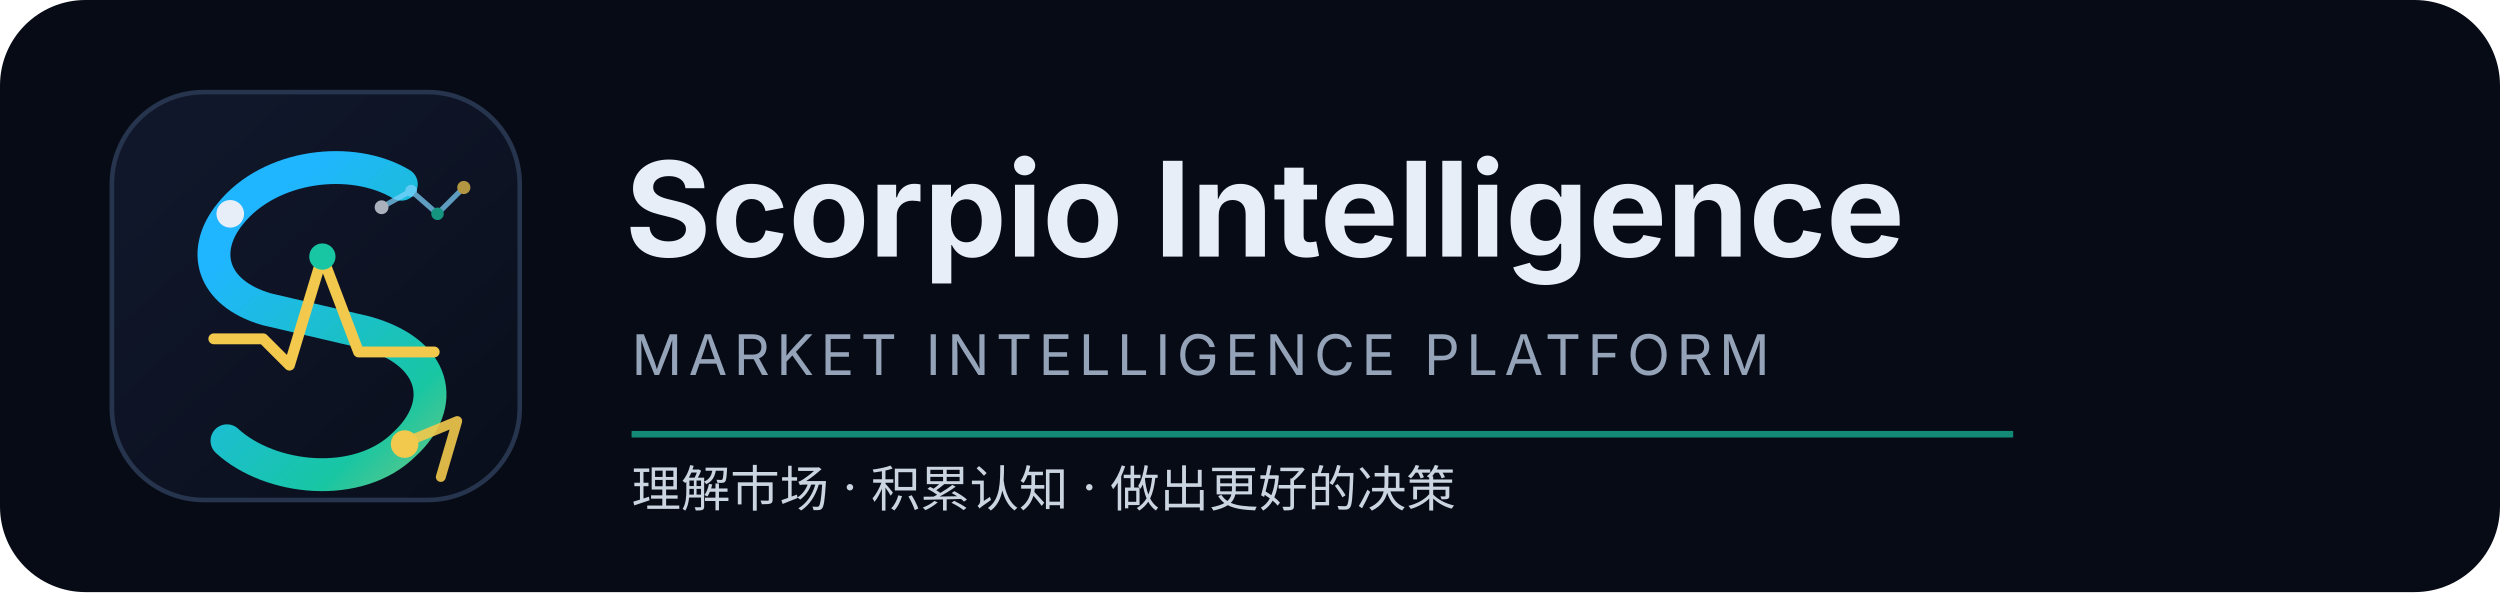
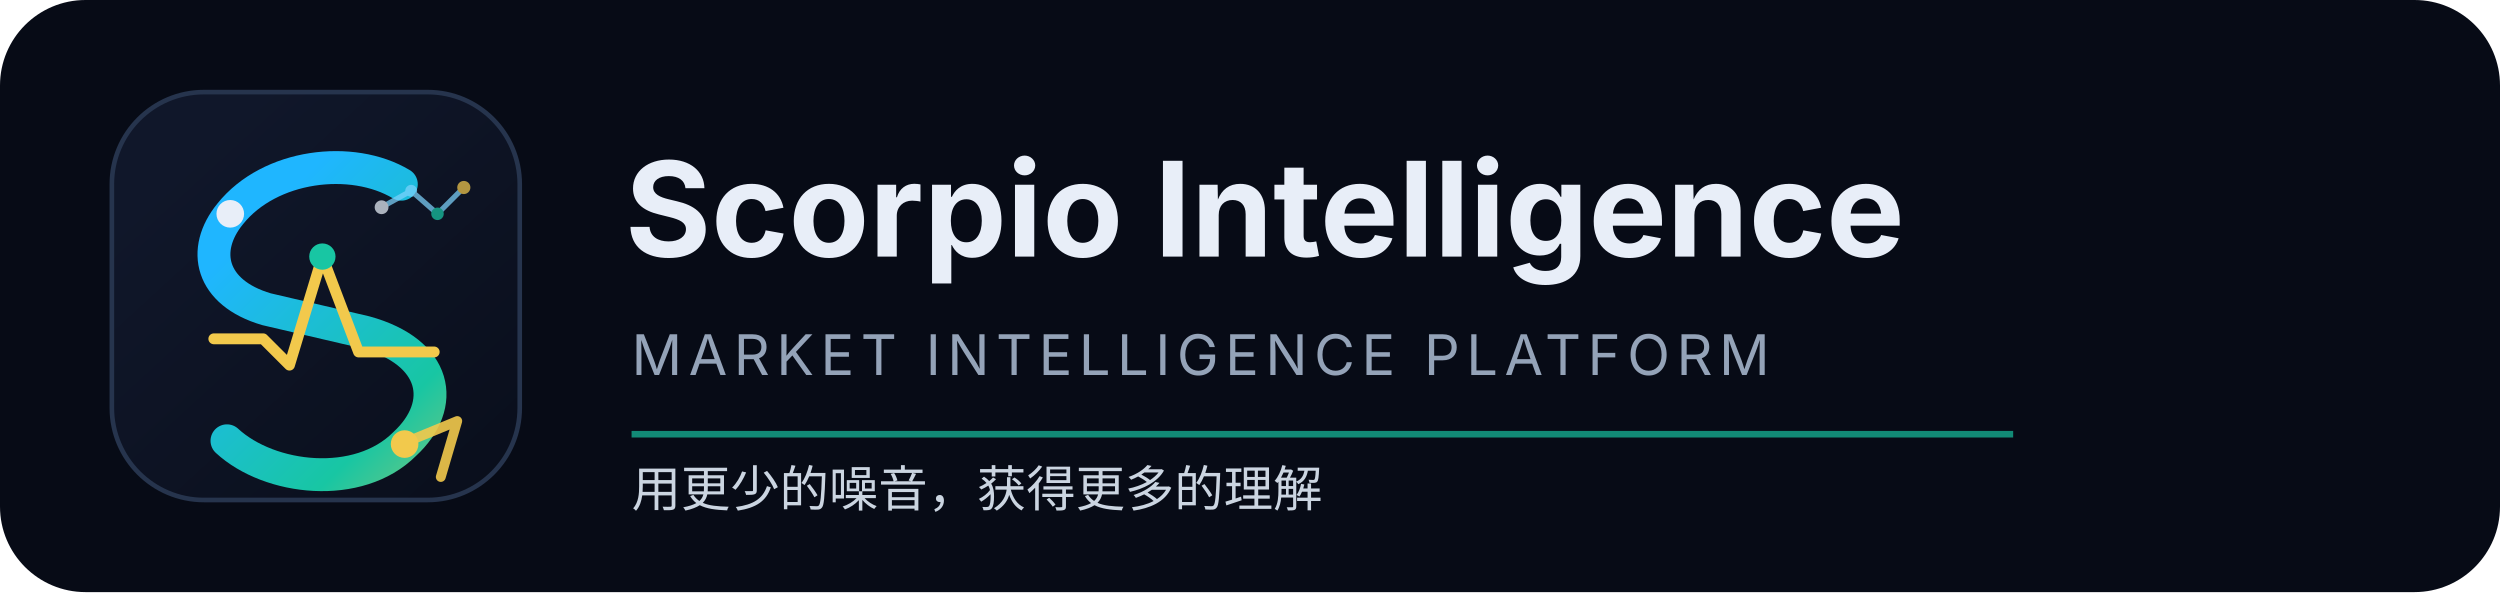
<svg xmlns="http://www.w3.org/2000/svg" viewBox="0 0 760 180" role="img" aria-labelledby="title desc">
  <defs>
    <linearGradient id="sOrbit" x1="42" y1="42" x2="138" y2="138" gradientUnits="userSpaceOnUse">
      <stop offset="0" stop-color="#1FB6FF" />
      <stop offset="0.52" stop-color="#18C6A3" />
      <stop offset="1" stop-color="#F2C94C" />
    </linearGradient>
    <linearGradient id="panel" x1="24" y1="18" x2="156" y2="162" gradientUnits="userSpaceOnUse">
      <stop offset="0" stop-color="#10172A" />
      <stop offset="1" stop-color="#070B16" />
    </linearGradient>
  </defs>
  <rect width="760" height="180" rx="26" fill="#070B16" />
  <g transform="translate(34 28)">
    <rect width="124" height="124" rx="28" fill="url(#panel)" stroke="#26344D" stroke-width="1.4" />
    <path d="M88 28C73 19 48 22 36 37C27 48 30 61 47 66L77 73C99 79 102 95 89 107C75 121 48 118 35 106" fill="none" stroke="url(#sOrbit)" stroke-width="10" stroke-linecap="round" stroke-linejoin="round" />
    <path d="M31 75H46L54 83L64 50L75 79H98" fill="none" stroke="#F2C94C" stroke-width="3.3" stroke-linecap="round" stroke-linejoin="round" />
    <path d="M88 107L105 100L100 117" fill="none" stroke="#F2C94C" stroke-opacity="0.9" stroke-width="3" stroke-linecap="round" stroke-linejoin="round" />
    <g opacity="0.72">
      <path d="M82 35L91 30L99 37L107 29" fill="none" stroke="#7DD3FC" stroke-width="1.6" stroke-linecap="round" stroke-linejoin="round" />
      <circle cx="82" cy="35" r="2.1" fill="#E8EEF8" />
      <circle cx="91" cy="30" r="1.8" fill="#7DD3FC" />
      <circle cx="99" cy="37" r="1.9" fill="#18C6A3" />
      <circle cx="107" cy="29" r="2" fill="#F2C94C" />
    </g>
    <circle cx="36" cy="37" r="4.2" fill="#E8EEF8" />
    <circle cx="64" cy="50" r="4" fill="#18C6A3" />
    <circle cx="89" cy="107" r="4.2" fill="#F2C94C" />
  </g>
  <text x="190" y="78" fill="#E8EEF8" font-family="Inter, Segoe UI, Microsoft YaHei, Arial, sans-serif" font-size="40" font-weight="720" letter-spacing="0">Scorpio Intelligence</text>
  <text x="192" y="114" fill="#94A3B8" font-family="Inter, Segoe UI, Microsoft YaHei, Arial, sans-serif" font-size="17" letter-spacing="2">MARKET INTELLIGENCE PLATFORM</text>
  <path d="M192 132H612" stroke="#18C6A3" stroke-opacity="0.68" stroke-width="2" />
-   <text x="192" y="154" fill="#CBD5E1" font-family="Microsoft YaHei, Inter, Segoe UI, Arial, sans-serif" font-size="15">理解市场 · 积累认知 · 做出更好的决策</text>
+   <text x="192" y="154" fill="#CBD5E1" font-family="Microsoft YaHei, Inter, Segoe UI, Arial, sans-serif" font-size="15">用更少的噪音，获得更多的理解</text>
</svg>
